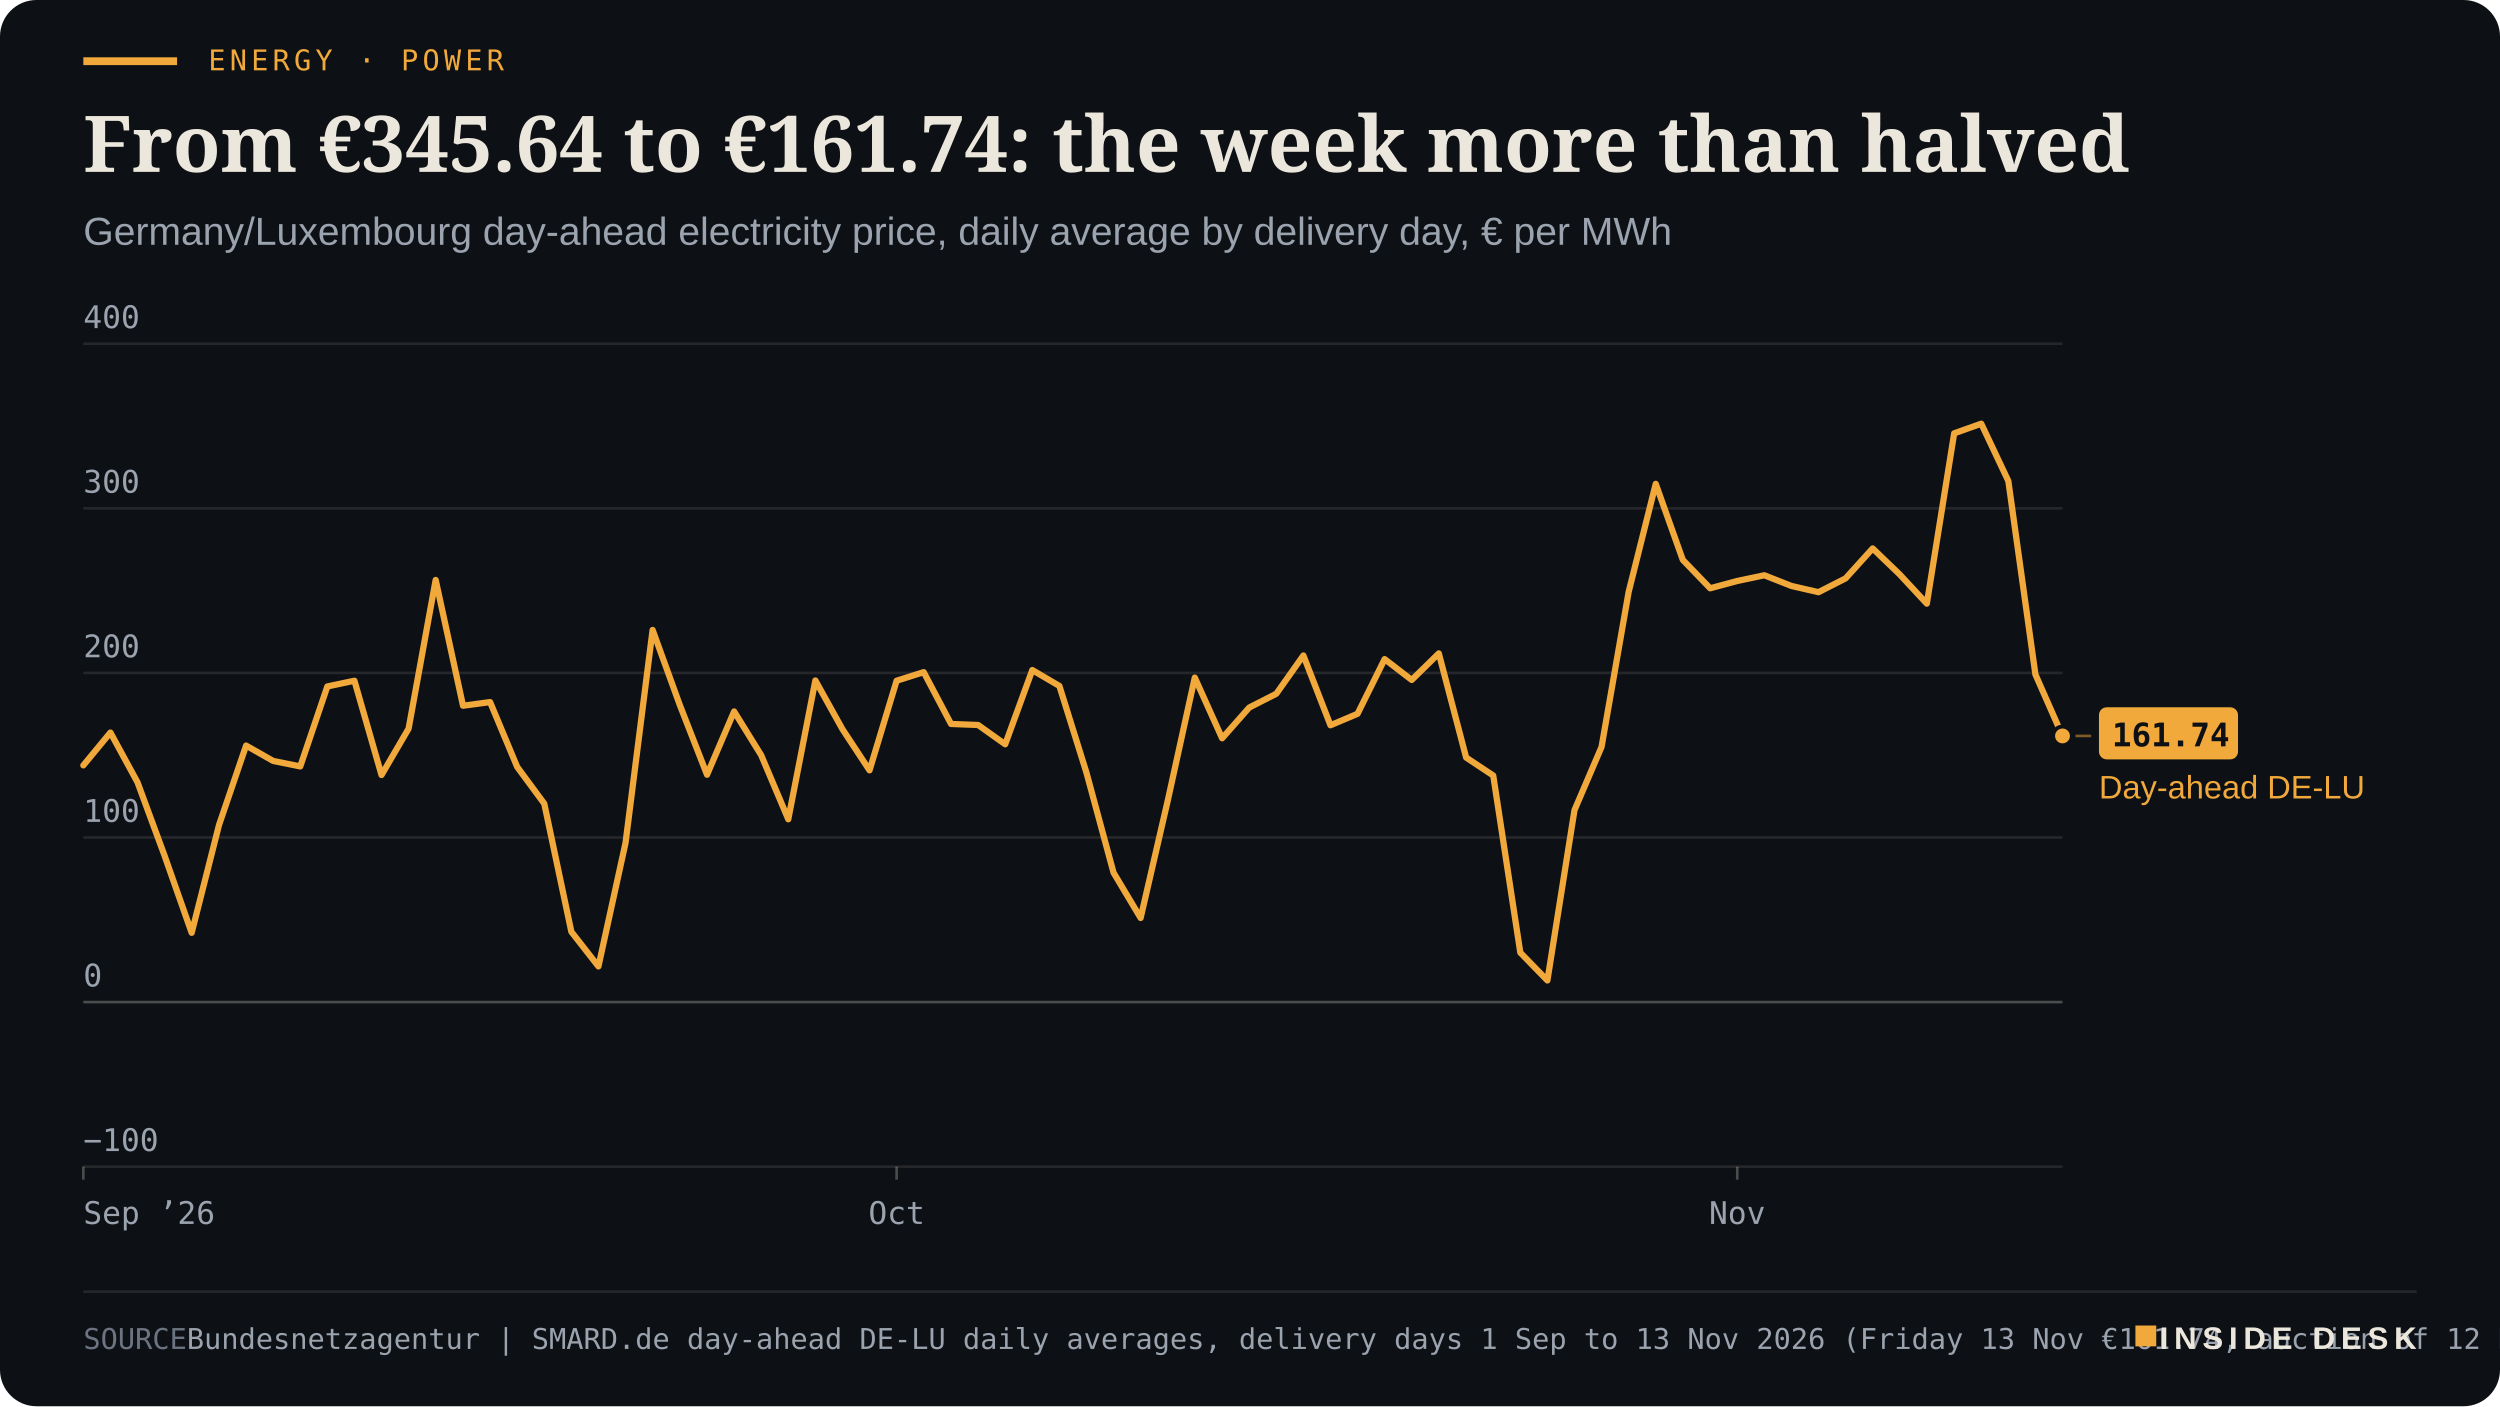
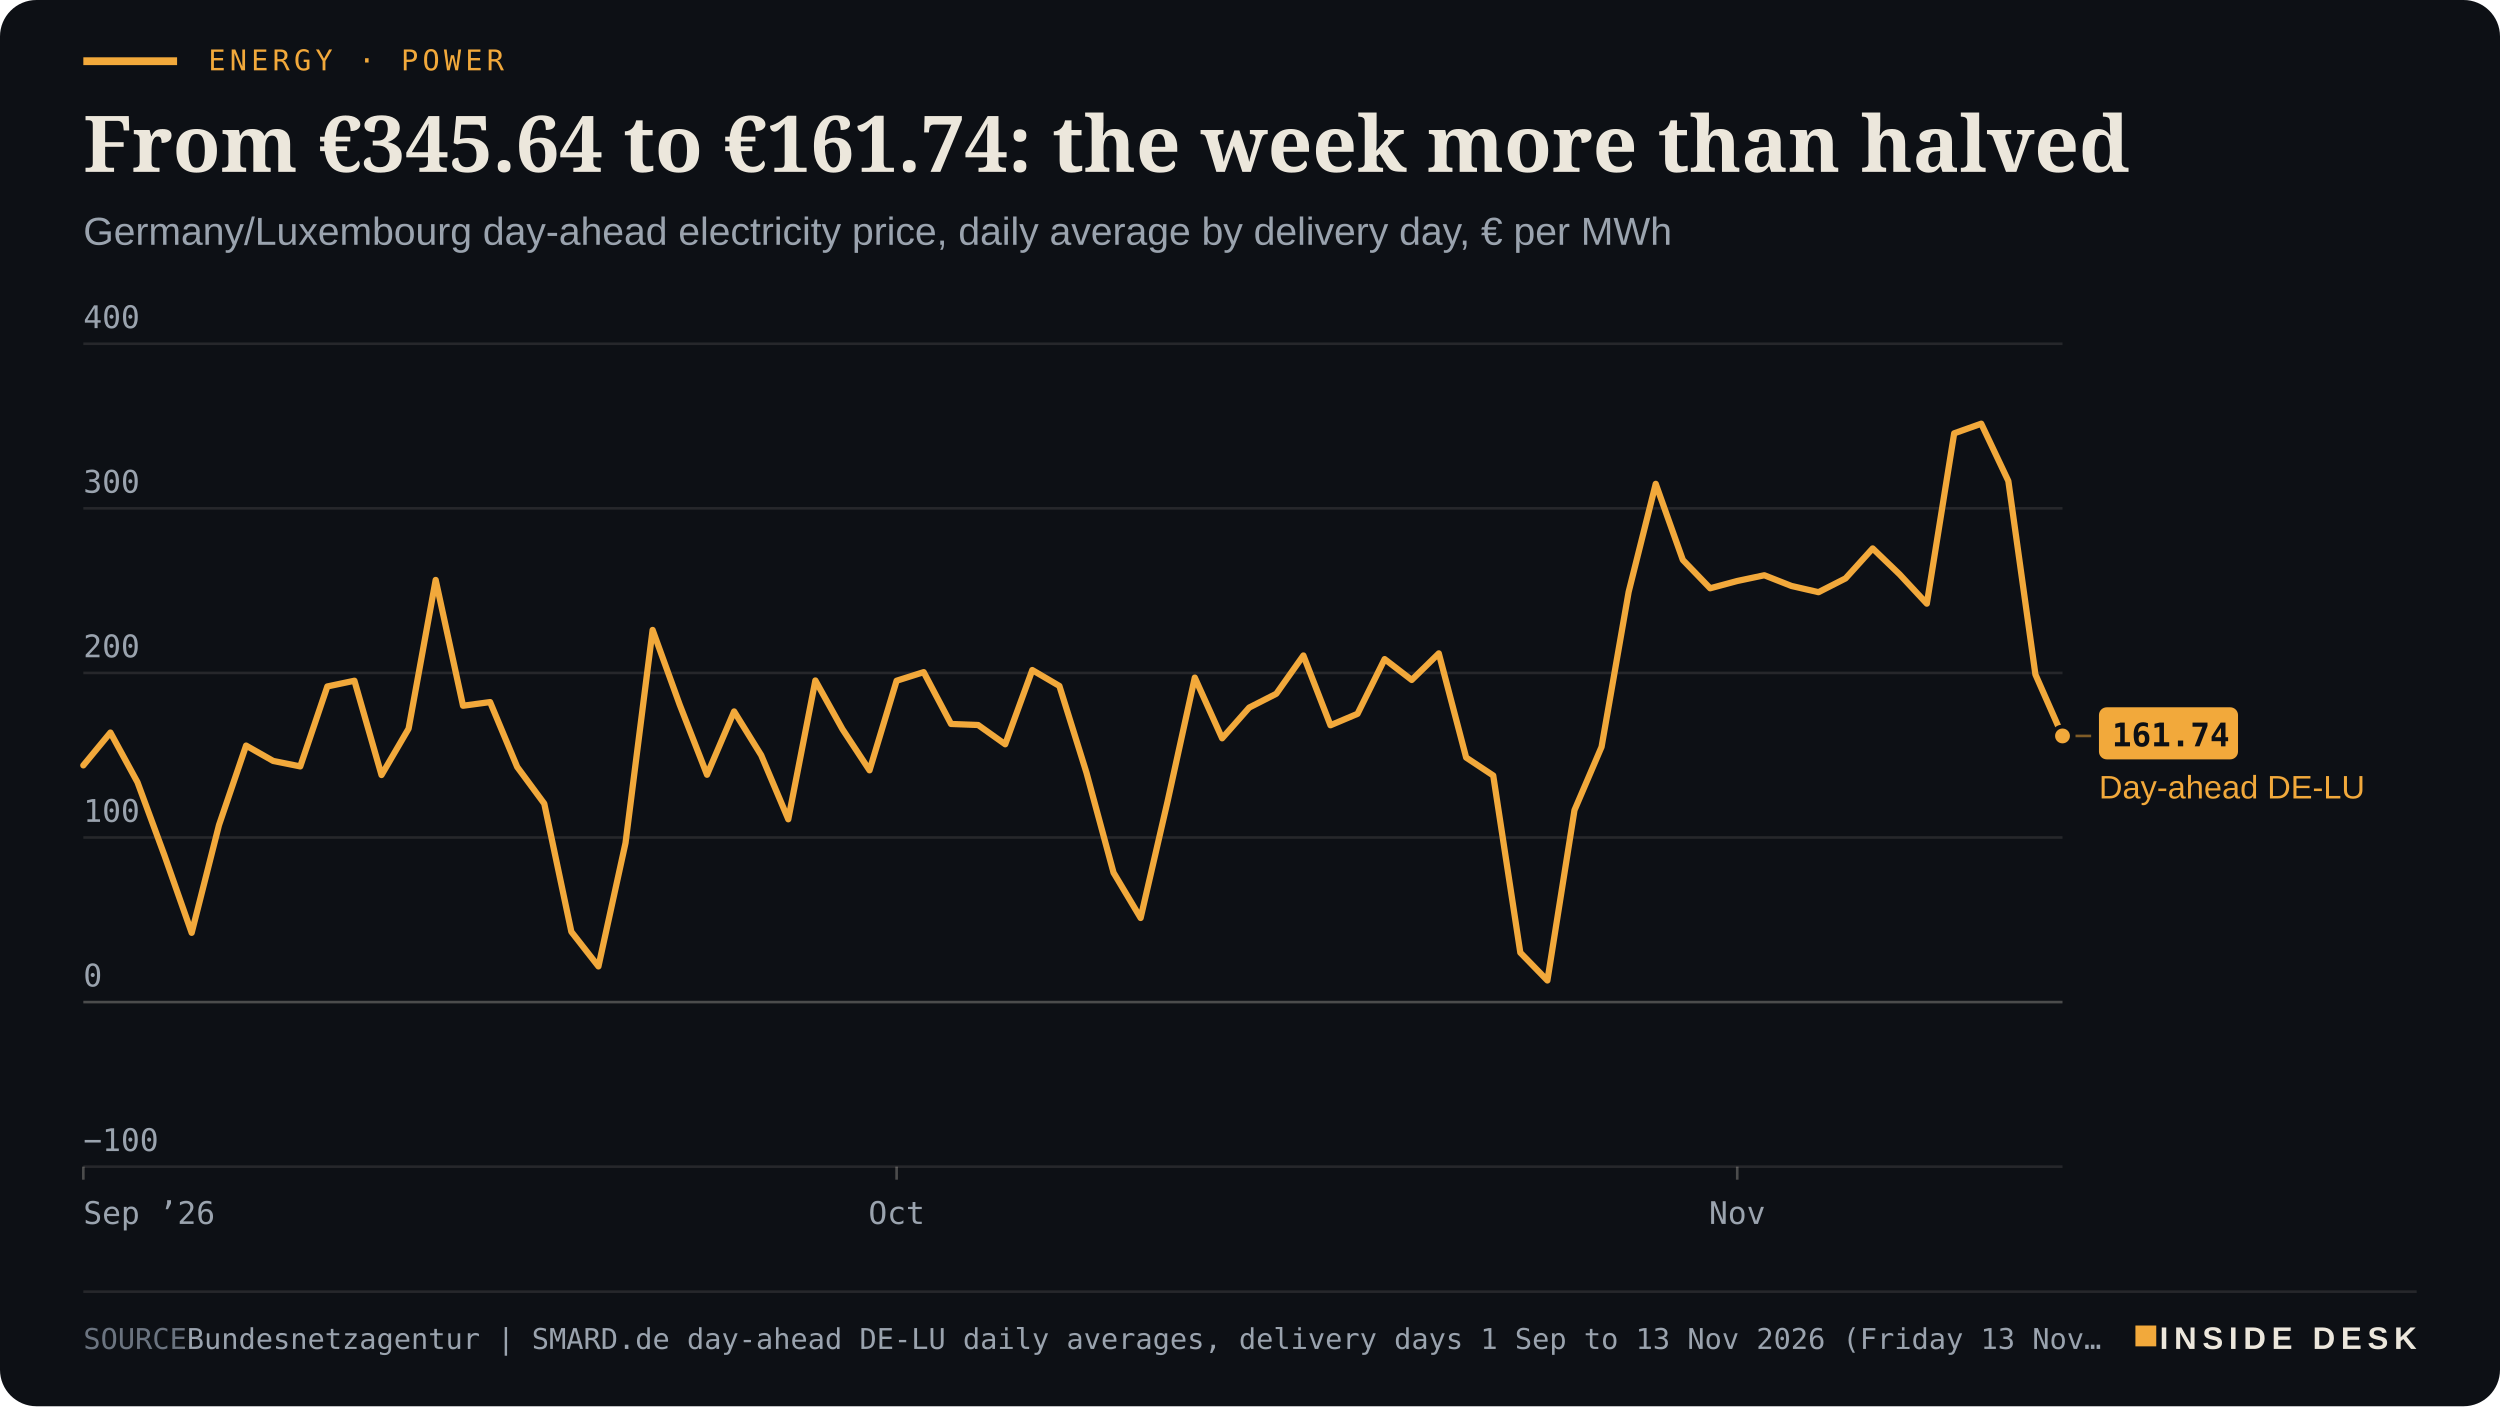
<svg xmlns="http://www.w3.org/2000/svg" viewBox="0 0 960 540" width="960" height="540" role="img" aria-labelledby="de-power-day-ahead-13nov-t de-power-day-ahead-13nov-d" class="desk-plate" style="max-width:100%;height:auto">
  <defs>
    <style>@font-face{font-family:Newsreader;font-weight:600;src:url(../assets/fonts/newsreader-disp.woff2) format("woff2")}@font-face{font-family:"Familjen Grotesk";src:url(../assets/fonts/familjen.woff2) format("woff2")}@font-face{font-family:"JetBrains Mono";src:url(../assets/fonts/jetbrains-mono.woff2) format("woff2")}</style>
    <pattern id="de-power-day-ahead-13nov-hatch" width="6" height="6" patternUnits="userSpaceOnUse" patternTransform="rotate(45)">
      <rect width="6" height="6" fill="none" />
      <line x1="0" y1="0" x2="0" y2="6" stroke="#F2A93B" stroke-width="2.2" opacity=".9" />
    </pattern>
  </defs>
  <rect width="960" height="540" rx="14" fill="#0D1015" />
  <rect x="32" y="22" width="36" height="3" fill="#F2A93B" />
  <text x="80" y="27" font-family="'JetBrains Mono', ui-monospace, Menlo, Consolas, monospace" font-size="11" letter-spacing="1.6" fill="#F2A93B">ENERGY · POWER</text>
  <text x="32" y="66" font-family="Newsreader, 'Iowan Old Style', Georgia, serif" font-weight="600" font-size="30" fill="#ECE7DC">From €345.64 to €161.74: the week more than halved</text>
  <text x="32" y="94" font-family="'Familjen Grotesk', 'Helvetica Neue', Arial, sans-serif" font-size="15" fill="#9AA3AE">Germany/Luxembourg day-ahead electricity price, daily average by delivery day, € per MWh</text>
  <line x1="32" x2="792" y1="448.0" y2="448.0" stroke="rgba(236,231,220,0.11)" />
  <text x="32" y="442.0" font-family="'JetBrains Mono', ui-monospace, Menlo, Consolas, monospace" font-size="12" fill="#9AA3AE" paint-order="stroke" stroke="#0D1015" stroke-width="5" stroke-linejoin="round">−100</text>
  <line x1="32" x2="792" y1="384.8" y2="384.8" stroke="rgba(236,231,220,0.28)" />
  <text x="32" y="378.8" font-family="'JetBrains Mono', ui-monospace, Menlo, Consolas, monospace" font-size="12" fill="#9AA3AE" paint-order="stroke" stroke="#0D1015" stroke-width="5" stroke-linejoin="round">0</text>
  <line x1="32" x2="792" y1="321.6" y2="321.6" stroke="rgba(236,231,220,0.11)" />
  <text x="32" y="315.6" font-family="'JetBrains Mono', ui-monospace, Menlo, Consolas, monospace" font-size="12" fill="#9AA3AE" paint-order="stroke" stroke="#0D1015" stroke-width="5" stroke-linejoin="round">100</text>
  <line x1="32" x2="792" y1="258.4" y2="258.4" stroke="rgba(236,231,220,0.11)" />
  <text x="32" y="252.4" font-family="'JetBrains Mono', ui-monospace, Menlo, Consolas, monospace" font-size="12" fill="#9AA3AE" paint-order="stroke" stroke="#0D1015" stroke-width="5" stroke-linejoin="round">200</text>
  <line x1="32" x2="792" y1="195.2" y2="195.2" stroke="rgba(236,231,220,0.11)" />
  <text x="32" y="189.2" font-family="'JetBrains Mono', ui-monospace, Menlo, Consolas, monospace" font-size="12" fill="#9AA3AE" paint-order="stroke" stroke="#0D1015" stroke-width="5" stroke-linejoin="round">300</text>
  <line x1="32" x2="792" y1="132.0" y2="132.0" stroke="rgba(236,231,220,0.11)" />
  <text x="32" y="126.0" font-family="'JetBrains Mono', ui-monospace, Menlo, Consolas, monospace" font-size="12" fill="#9AA3AE" paint-order="stroke" stroke="#0D1015" stroke-width="5" stroke-linejoin="round">400</text>
  <line x1="32.0" x2="32.0" y1="448" y2="453" stroke="rgba(236,231,220,0.28)" />
  <text x="32.0" y="470" text-anchor="start" font-family="'JetBrains Mono', ui-monospace, Menlo, Consolas, monospace" font-size="12" fill="#9AA3AE">Sep ’26</text>
  <line x1="344.3" x2="344.3" y1="448" y2="453" stroke="rgba(236,231,220,0.28)" />
  <text x="344.3" y="470" text-anchor="middle" font-family="'JetBrains Mono', ui-monospace, Menlo, Consolas, monospace" font-size="12" fill="#9AA3AE">Oct</text>
  <line x1="667.1" x2="667.1" y1="448" y2="453" stroke="rgba(236,231,220,0.28)" />
  <text x="667.1" y="470" text-anchor="middle" font-family="'JetBrains Mono', ui-monospace, Menlo, Consolas, monospace" font-size="12" fill="#9AA3AE">Nov</text>
  <path d="M32.0,293.9L42.4,281.3L52.8,300.4L63.2,328.6L73.6,358.2L84.1,316.8L94.5,286.3L104.9,292.2L115.3,294.3L125.7,263.6L136.1,261.4L146.5,297.6L156.9,279.8L167.3,222.7L177.8,271.0L188.2,269.6L198.6,294.5L209.0,308.6L219.4,357.8L229.8,371.1L240.2,323.7L250.6,241.9L261.0,270.6L271.5,297.5L281.9,273.2L292.3,290.0L302.7,314.6L313.1,261.3L323.5,280.0L333.9,295.8L344.3,261.4L354.7,258.1L365.2,278.0L375.6,278.4L386.0,285.8L396.4,257.3L406.8,263.4L417.2,296.7L427.6,335.1L438.0,352.5L448.4,307.5L458.8,260.2L469.3,283.5L479.7,271.7L490.1,266.4L500.5,251.7L510.9,278.5L521.3,274.1L531.7,253.1L542.1,261.1L552.5,250.9L563.0,290.9L573.4,297.8L583.8,365.8L594.2,376.5L604.6,311.1L615.0,286.8L625.4,227.3L635.8,185.8L646.2,215.0L656.7,225.9L667.1,223.1L677.5,220.9L687.9,225.0L698.3,227.4L708.7,222.1L719.1,210.6L729.5,220.6L739.9,231.8L750.4,166.4L760.8,162.7L771.2,184.7L781.6,259.0L792.0,282.6" fill="none" stroke="#F2A93B" stroke-width="2.4" stroke-linejoin="round" stroke-linecap="round" />
  <circle cx="792.0" cy="282.6" r="3.6" fill="#F2A93B" stroke="#0D1015" stroke-width="1.5" />
  <path d="M797.0,282.6 L803,282.6" stroke="#F2A93B" stroke-opacity=".5" fill="none" />
  <rect x="806" y="271.6" width="53.4" height="20" rx="3" fill="#F2A93B" />
  <text x="811" y="286.6" font-family="'JetBrains Mono', ui-monospace, Menlo, Consolas, monospace" font-weight="600" font-size="12.5" fill="#0D1015">161.74</text>
  <text x="806" y="306.6" font-family="'Familjen Grotesk', 'Helvetica Neue', Arial, sans-serif" font-size="12.5" fill="#F2A93B">Day-ahead DE-LU</text>
  <line x1="32" x2="928" y1="496" y2="496" stroke="rgba(236,231,220,0.11)" />
  <text x="32" y="518" font-family="'JetBrains Mono', ui-monospace, Menlo, Consolas, monospace" font-size="11" fill="#9AA3AE">
-     <tspan fill="#6B7480">SOURCE </tspan>Bundesnetzagentur | SMARD.de day-ahead DE-LU daily averages, delivery days 1 Sep to 13 Nov 2026 (Friday 13 Nov €161.74, auction of 12 Nov), retrieved 13 Nov 2026, 05:17 CET · CC BY 4.0</text>
+     <tspan fill="#6B7480">SOURCE </tspan>Bundesnetzagentur | SMARD.de day-ahead DE-LU daily averages, delivery days 1 Sep to 13 Nov 2026 (Friday 13 Nov…</text>
  <rect x="820" y="509" width="8" height="8" fill="#F2A93B" />
  <text x="928" y="518" text-anchor="end" font-family="'Familjen Grotesk', 'Helvetica Neue', Arial, sans-serif" font-weight="700" font-size="12" letter-spacing="2.2" fill="#ECE7DC">INSIDE DESK</text>
</svg>
